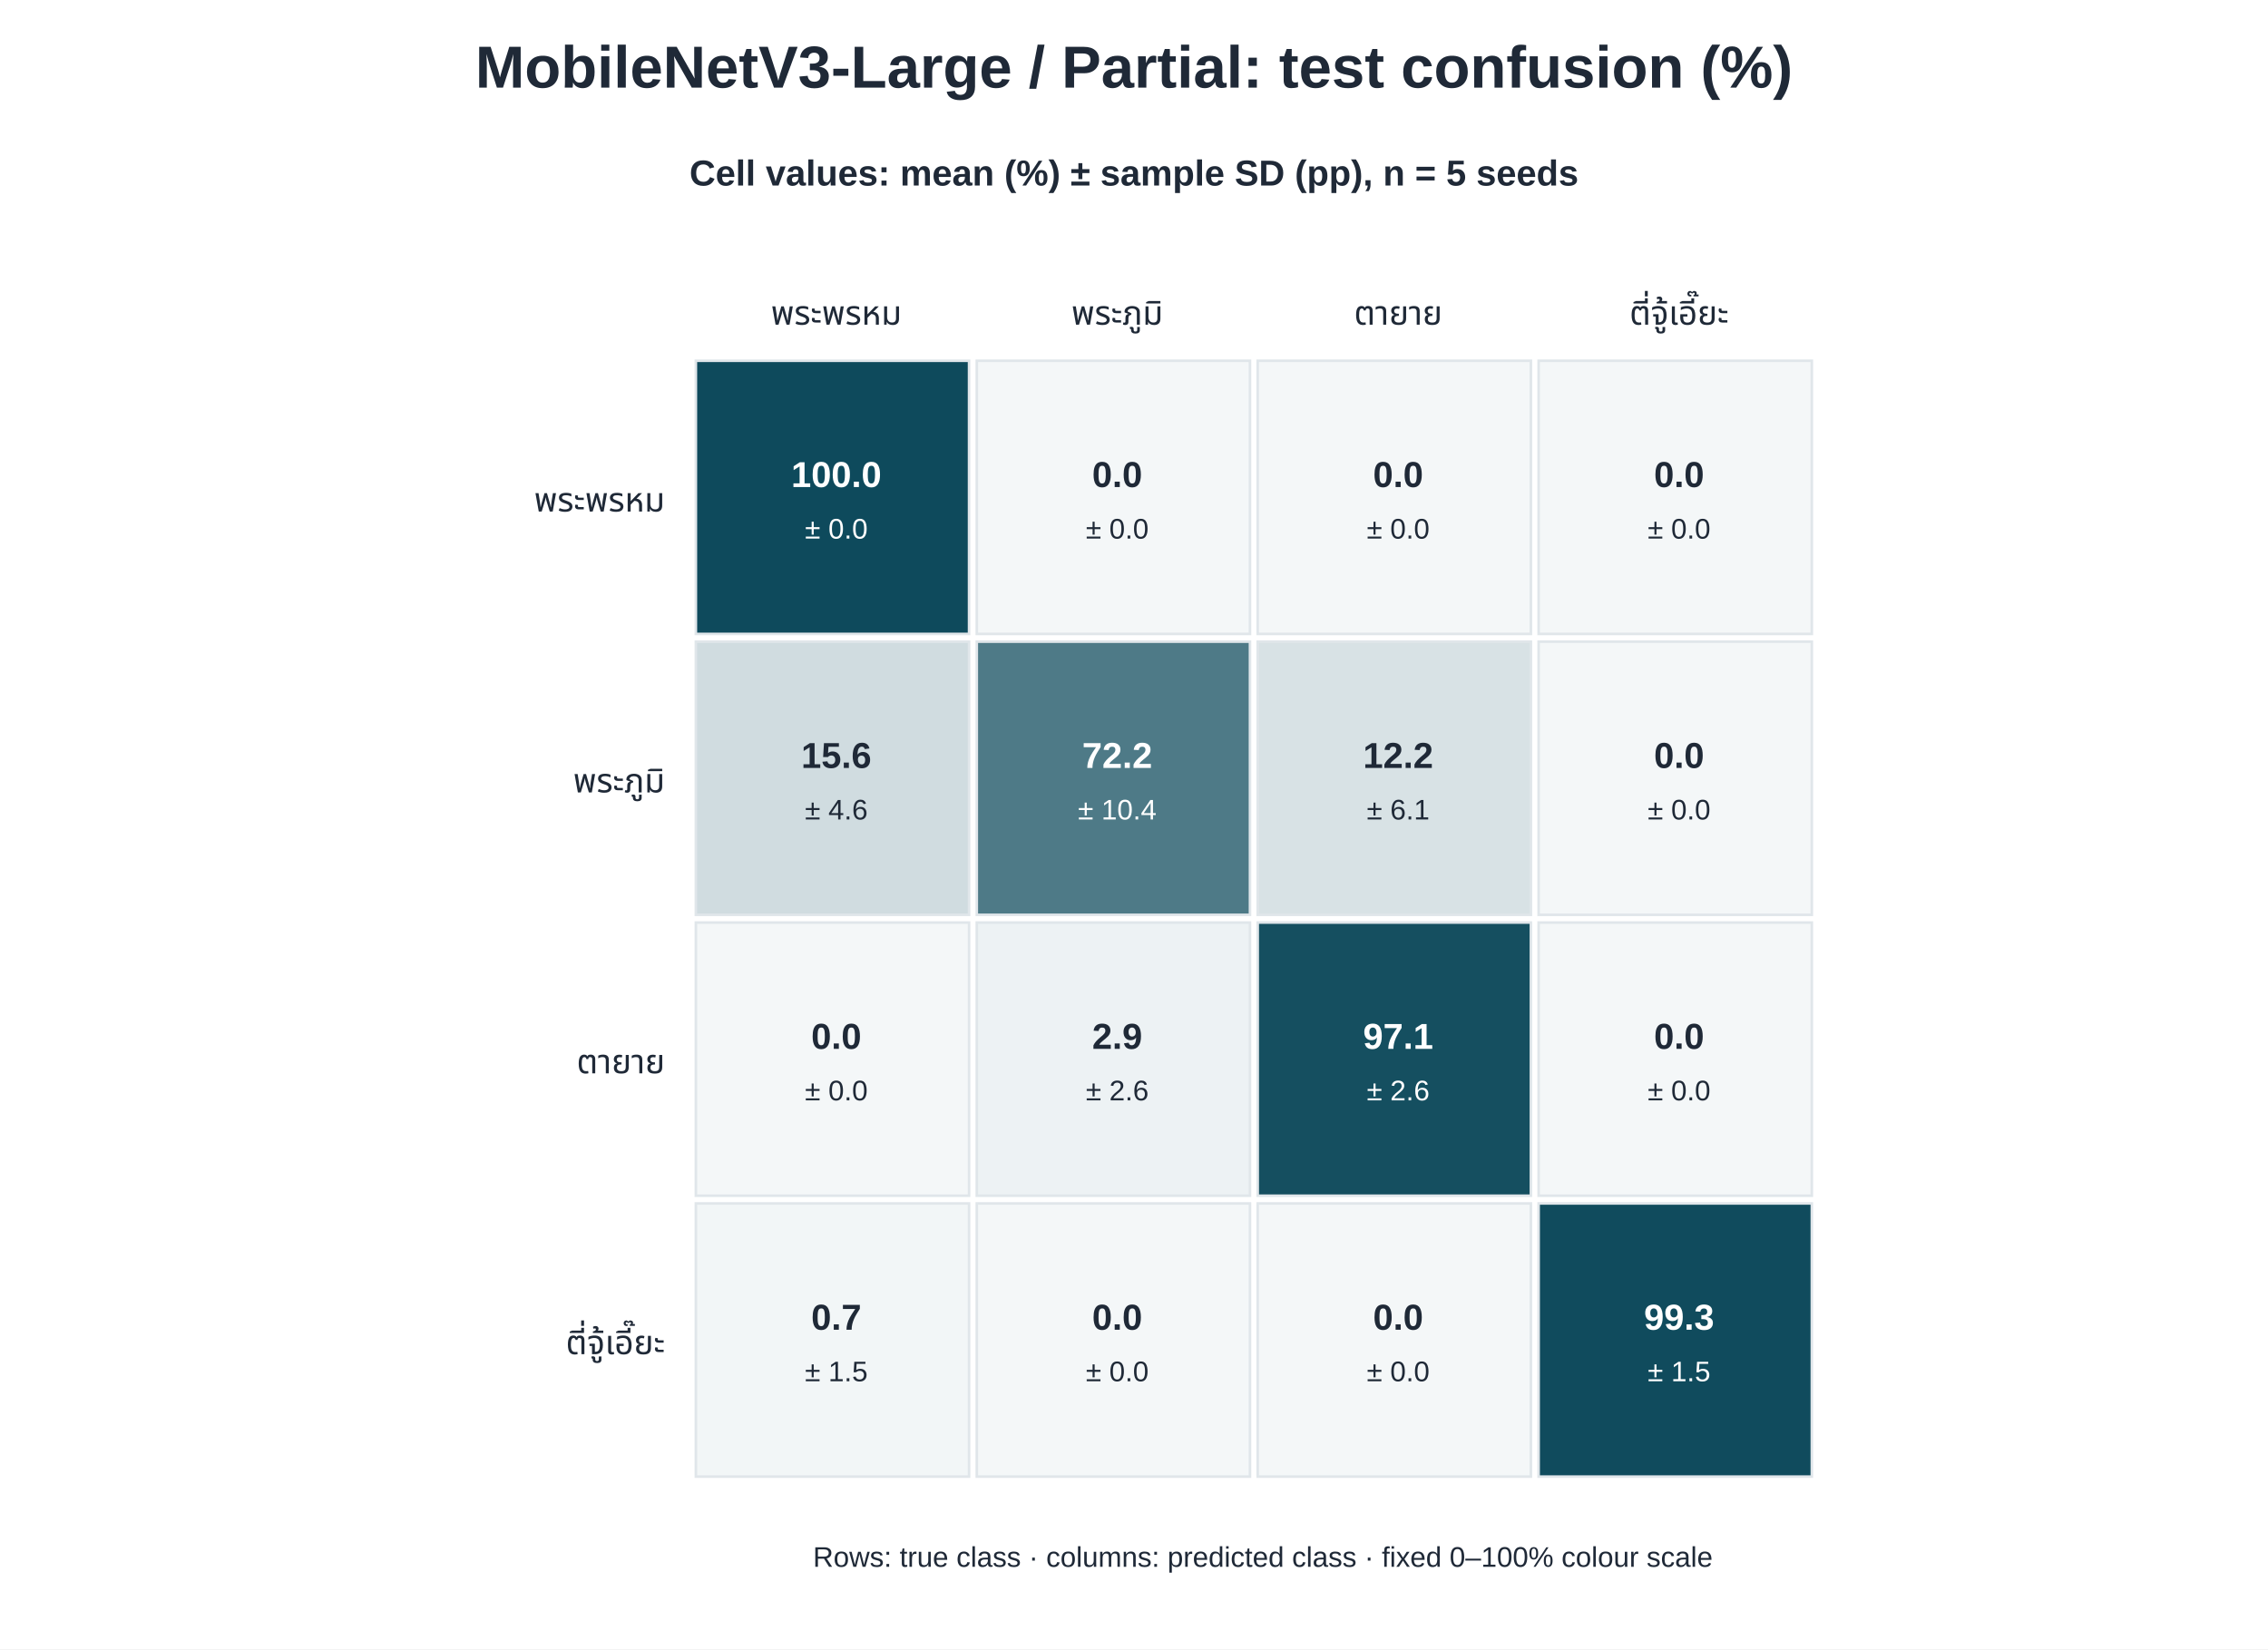
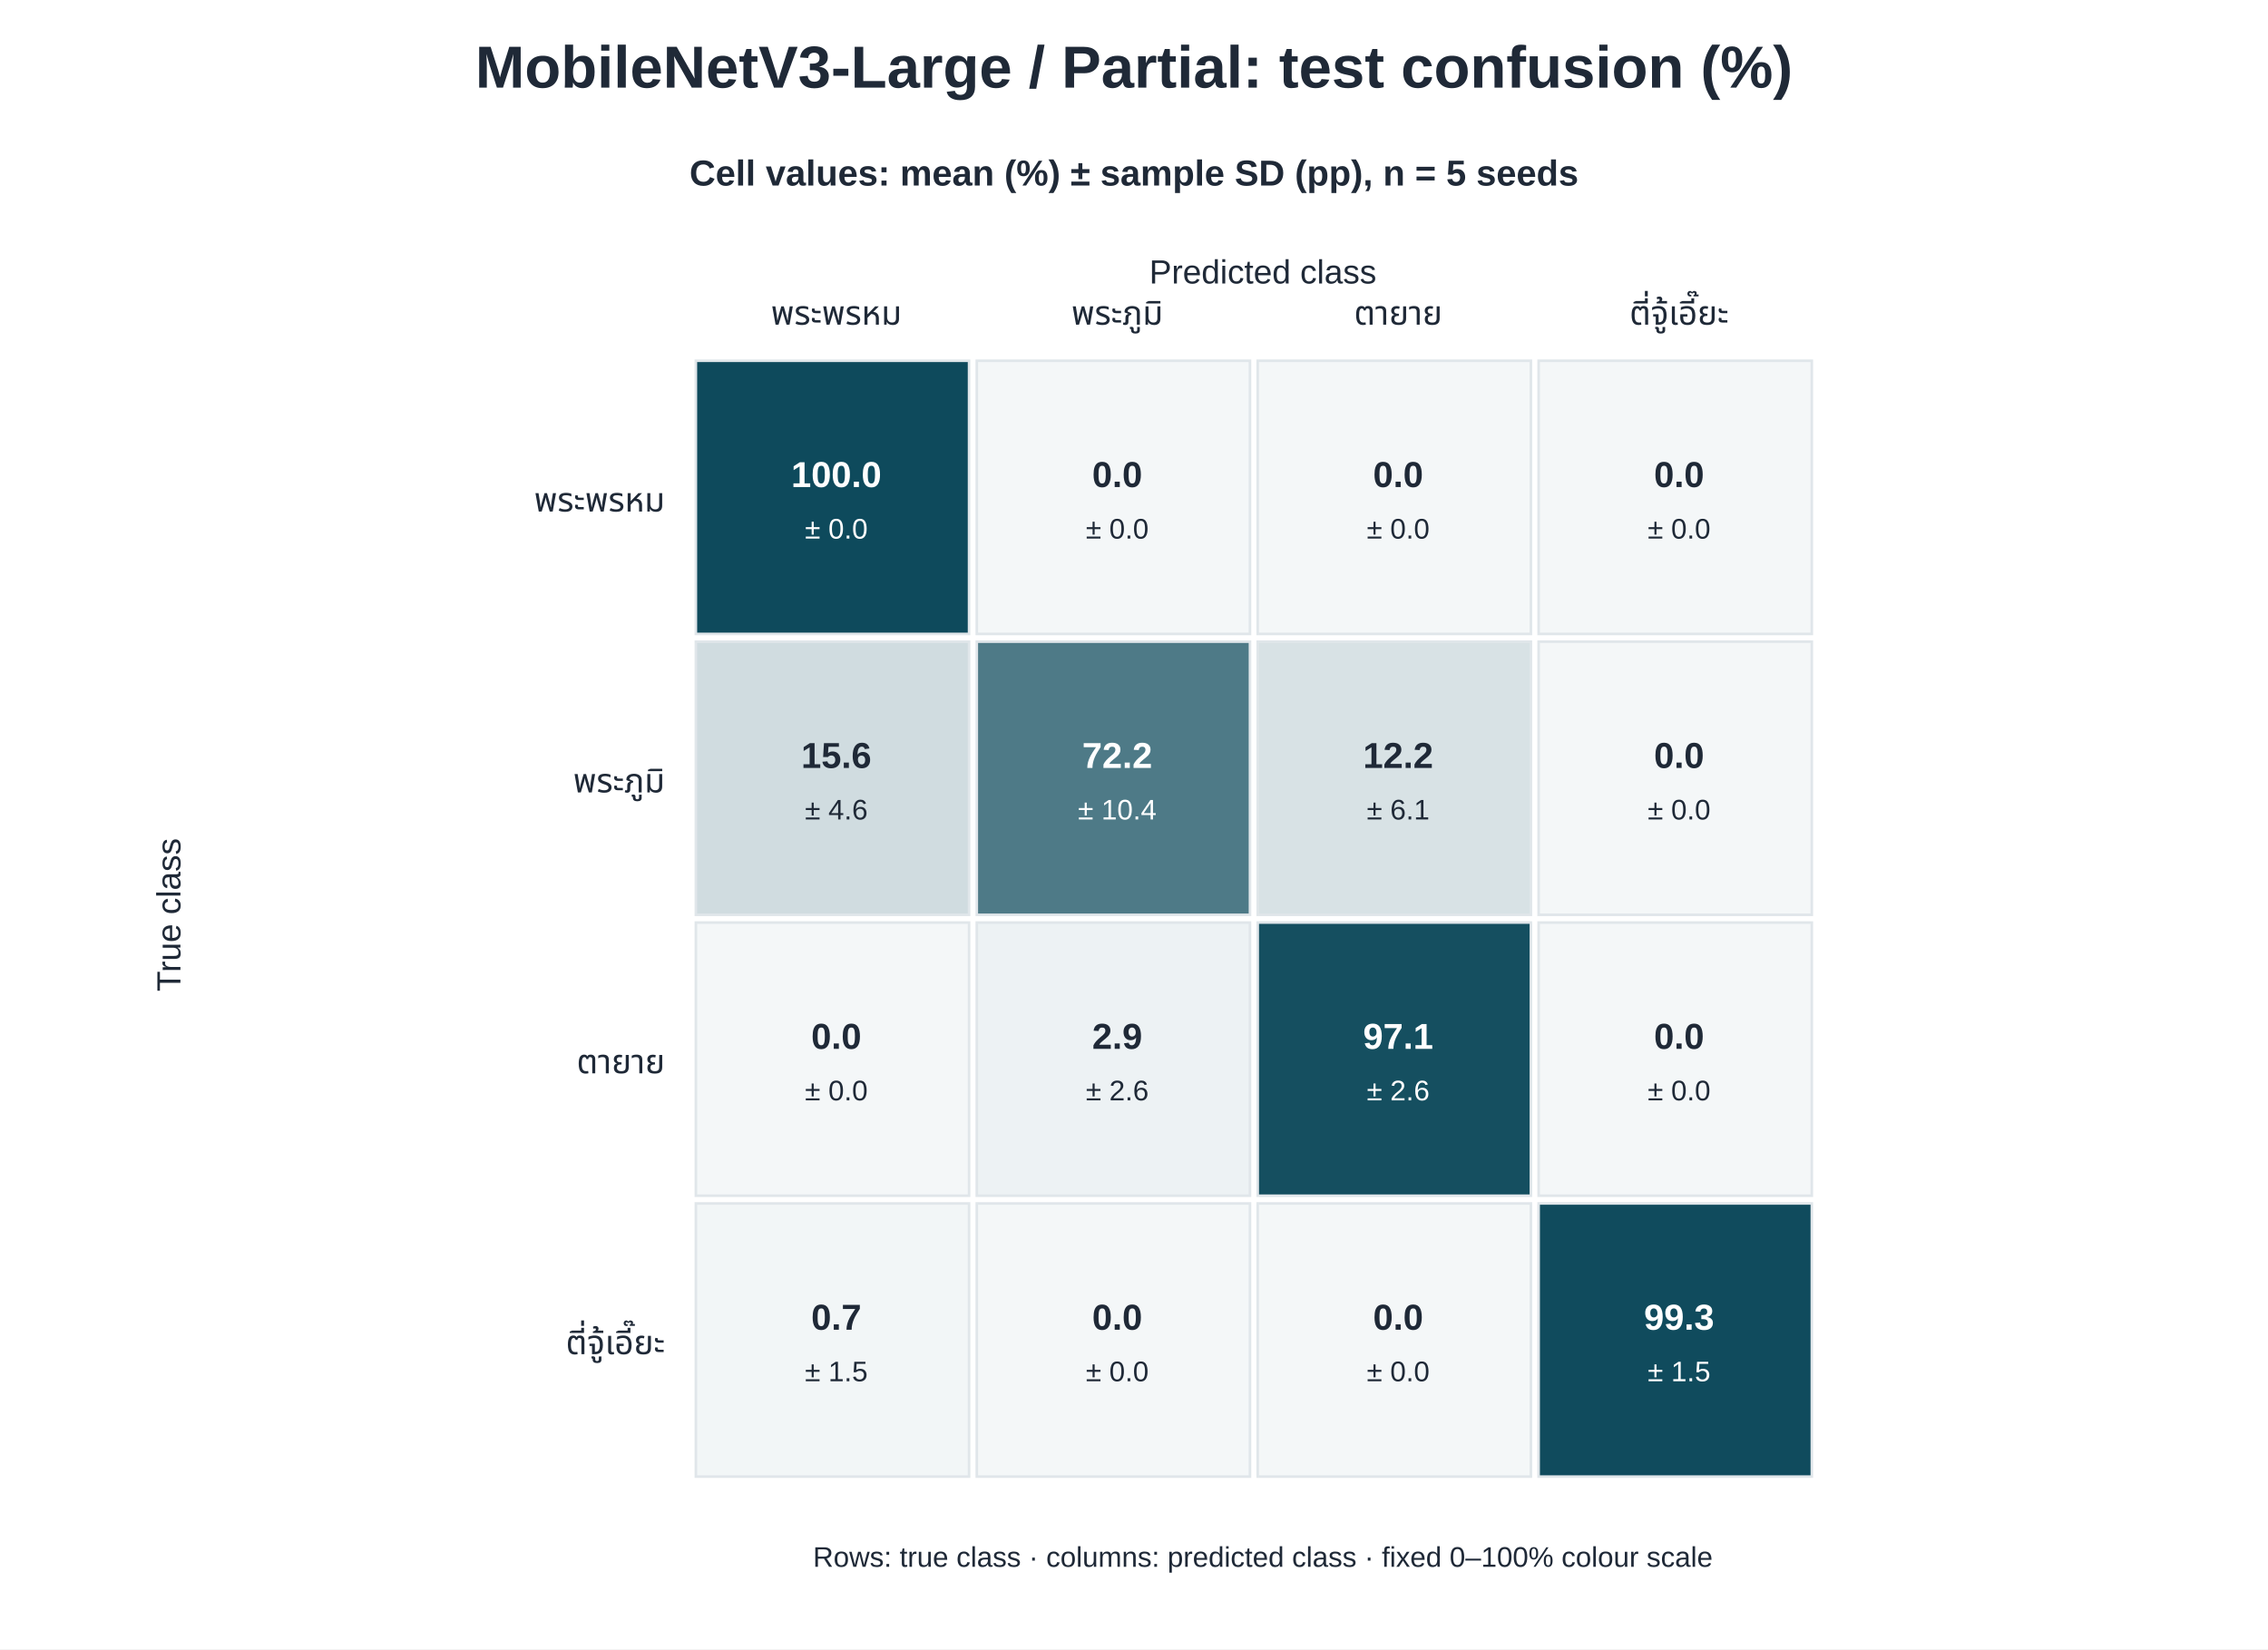
<svg xmlns="http://www.w3.org/2000/svg" viewBox="0 0 880 640" role="img" aria-label="MobileNetV3-Large / Partial: test confusion (%)">
  <rect width="880" height="640" fill="white" />
  <style>text{font-family:Arial,"Noto Sans Thai","Leelawadee UI",Tahoma,sans-serif;fill:#1F2937}.title{font-size:23px;font-weight:700}.sub{font-size:14px;font-weight:600}.label{font-size:13px}.small{font-size:11px}.axis{stroke-width:1}.grid{stroke:#E5E7EB;stroke-width:1}</style>
  <text x="440" y="34" class="title" text-anchor="middle">MobileNetV3-Large / Partial: test confusion (%)</text>
  <text x="440" y="72" class="sub" text-anchor="middle">Cell values: mean (%) ± sample SD (pp), n = 5 seeds</text>
  <text x="324.5" y="126" class="label" text-anchor="middle">พระพรหม</text>
  <text x="258" y="198.5" class="label" text-anchor="end">พระพรหม</text>
  <rect x="270" y="140" width="106" height="106" fill="rgb(14,74,92)" stroke="#e0e6ea" />
  <text x="324.5" y="189" class="sub" text-anchor="middle" style="fill:white">100.0</text>
  <text x="324.5" y="209" class="small" text-anchor="middle" style="fill:white">± 0.0</text>
  <rect x="379" y="140" width="106" height="106" fill="rgb(244,247,248)" stroke="#e0e6ea" />
  <text x="433.5" y="189" class="sub" text-anchor="middle">0.0</text>
  <text x="433.5" y="209" class="small" text-anchor="middle">± 0.0</text>
  <rect x="488" y="140" width="106" height="106" fill="rgb(244,247,248)" stroke="#e0e6ea" />
  <text x="542.5" y="189" class="sub" text-anchor="middle">0.0</text>
  <text x="542.5" y="209" class="small" text-anchor="middle">± 0.0</text>
  <rect x="597" y="140" width="106" height="106" fill="rgb(244,247,248)" stroke="#e0e6ea" />
  <text x="651.5" y="189" class="sub" text-anchor="middle">0.0</text>
  <text x="651.5" y="209" class="small" text-anchor="middle">± 0.0</text>
  <text x="433.5" y="126" class="label" text-anchor="middle">พระภูมิ</text>
  <text x="258" y="307.5" class="label" text-anchor="end">พระภูมิ</text>
  <rect x="270" y="249" width="106" height="106" fill="rgb(208,220,224)" stroke="#e0e6ea" />
  <text x="324.5" y="298" class="sub" text-anchor="middle">15.6</text>
  <text x="324.5" y="318" class="small" text-anchor="middle">± 4.6</text>
  <rect x="379" y="249" width="106" height="106" fill="rgb(78,122,135)" stroke="#e0e6ea" />
  <text x="433.5" y="298" class="sub" text-anchor="middle" style="fill:white">72.2</text>
  <text x="433.5" y="318" class="small" text-anchor="middle" style="fill:white">± 10.4</text>
  <rect x="488" y="249" width="106" height="106" fill="rgb(216,226,229)" stroke="#e0e6ea" />
  <text x="542.5" y="298" class="sub" text-anchor="middle">12.2</text>
  <text x="542.5" y="318" class="small" text-anchor="middle">± 6.1</text>
  <rect x="597" y="249" width="106" height="106" fill="rgb(244,247,248)" stroke="#e0e6ea" />
  <text x="651.5" y="298" class="sub" text-anchor="middle">0.0</text>
  <text x="651.5" y="318" class="small" text-anchor="middle">± 0.0</text>
  <text x="542.5" y="126" class="label" text-anchor="middle">ตายาย</text>
  <text x="258" y="416.5" class="label" text-anchor="end">ตายาย</text>
  <rect x="270" y="358" width="106" height="106" fill="rgb(244,247,248)" stroke="#e0e6ea" />
  <text x="324.5" y="407" class="sub" text-anchor="middle">0.0</text>
  <text x="324.5" y="427" class="small" text-anchor="middle">± 0.0</text>
  <rect x="379" y="358" width="106" height="106" fill="rgb(237,242,244)" stroke="#e0e6ea" />
  <text x="433.5" y="407" class="sub" text-anchor="middle">2.9</text>
  <text x="433.5" y="427" class="small" text-anchor="middle">± 2.6</text>
  <rect x="488" y="358" width="106" height="106" fill="rgb(21,79,96)" stroke="#e0e6ea" />
  <text x="542.5" y="407" class="sub" text-anchor="middle" style="fill:white">97.1</text>
  <text x="542.5" y="427" class="small" text-anchor="middle" style="fill:white">± 2.6</text>
  <rect x="597" y="358" width="106" height="106" fill="rgb(244,247,248)" stroke="#e0e6ea" />
  <text x="651.5" y="407" class="sub" text-anchor="middle">0.0</text>
  <text x="651.5" y="427" class="small" text-anchor="middle">± 0.0</text>
  <text x="651.5" y="126" class="label" text-anchor="middle">ตี่จู้เอี๊ยะ</text>
  <text x="258" y="525.5" class="label" text-anchor="end">ตี่จู้เอี๊ยะ</text>
  <rect x="270" y="467" width="106" height="106" fill="rgb(242,246,247)" stroke="#e0e6ea" />
  <text x="324.5" y="516" class="sub" text-anchor="middle">0.7</text>
  <text x="324.5" y="536" class="small" text-anchor="middle">± 1.5</text>
  <rect x="379" y="467" width="106" height="106" fill="rgb(244,247,248)" stroke="#e0e6ea" />
  <text x="433.5" y="516" class="sub" text-anchor="middle">0.0</text>
  <text x="433.5" y="536" class="small" text-anchor="middle">± 0.0</text>
  <rect x="488" y="467" width="106" height="106" fill="rgb(244,247,248)" stroke="#e0e6ea" />
  <text x="542.5" y="516" class="sub" text-anchor="middle">0.0</text>
  <text x="542.5" y="536" class="small" text-anchor="middle">± 0.0</text>
  <rect x="597" y="467" width="106" height="106" fill="rgb(16,75,93)" stroke="#e0e6ea" />
  <text x="651.5" y="516" class="sub" text-anchor="middle" style="fill:white">99.3</text>
  <text x="651.5" y="536" class="small" text-anchor="middle" style="fill:white">± 1.5</text>
+   <text x="490" y="110" class="label" text-anchor="middle">Predicted class</text>
+   <text x="70" y="355" class="label" text-anchor="middle" transform="rotate(-90 70 355)">True class</text>
  <text x="490" y="608" class="small" text-anchor="middle">Rows: true class · columns: predicted class · fixed 0–100% colour scale</text>
</svg>
